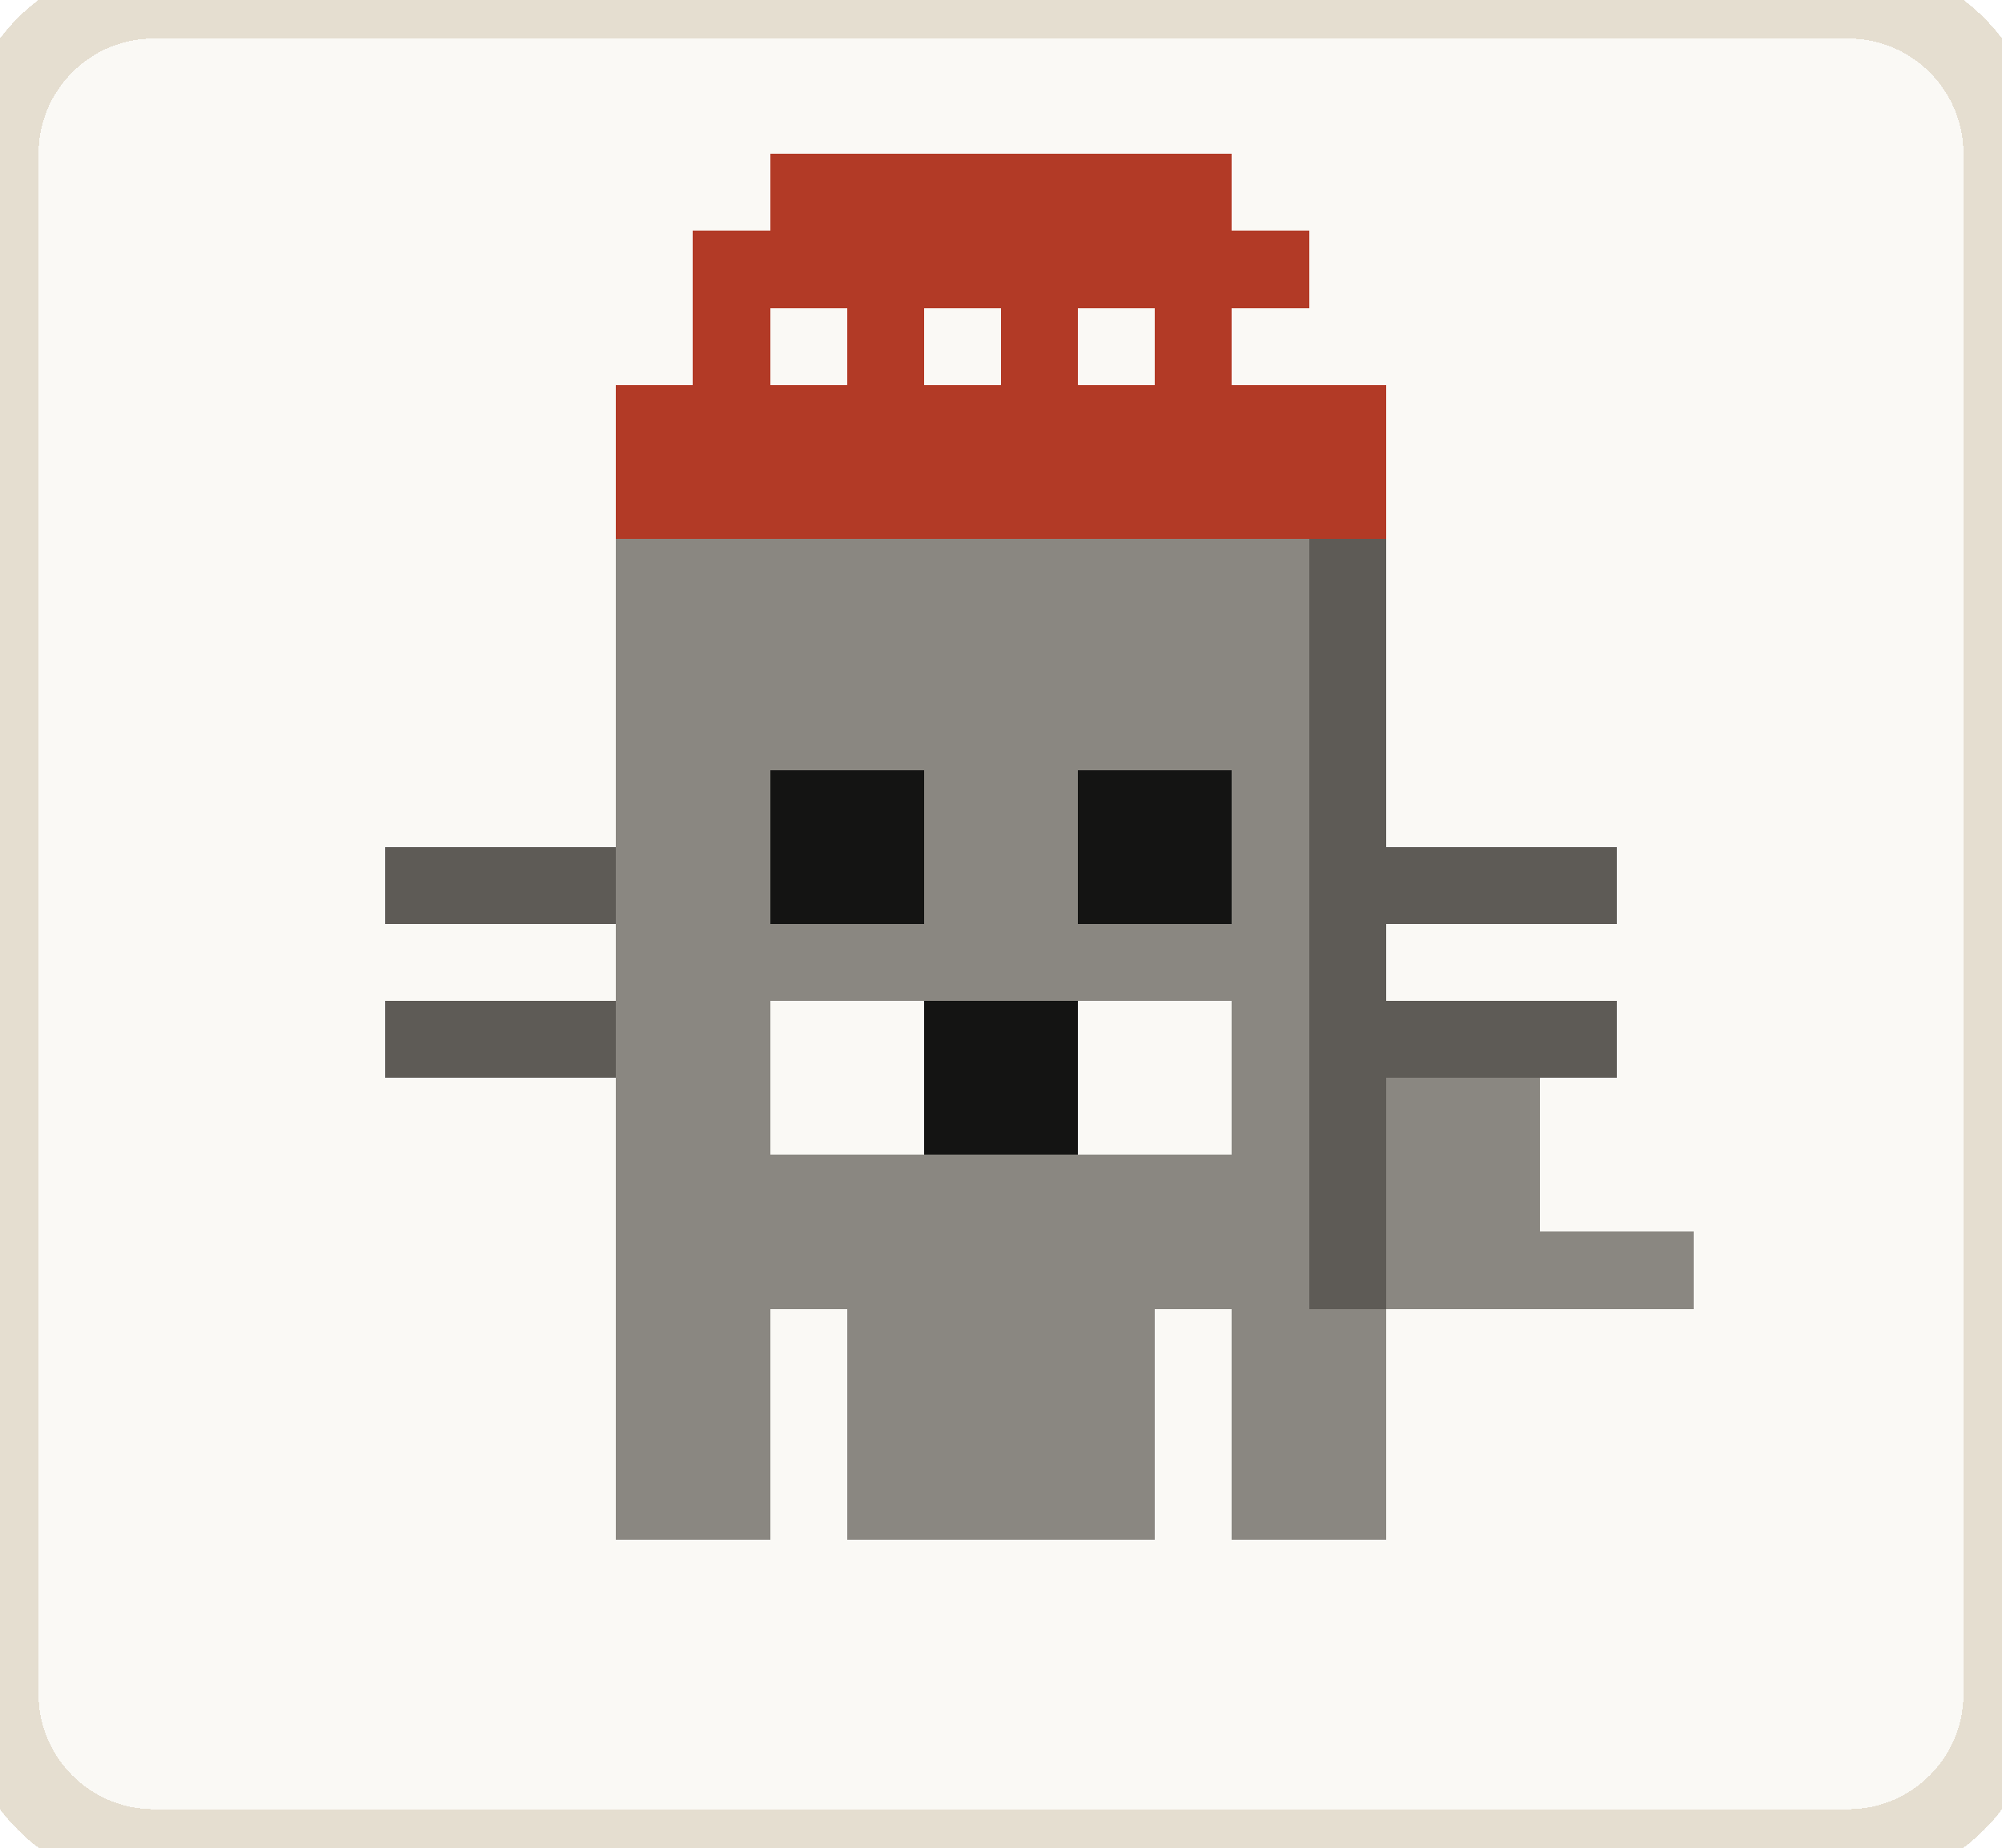
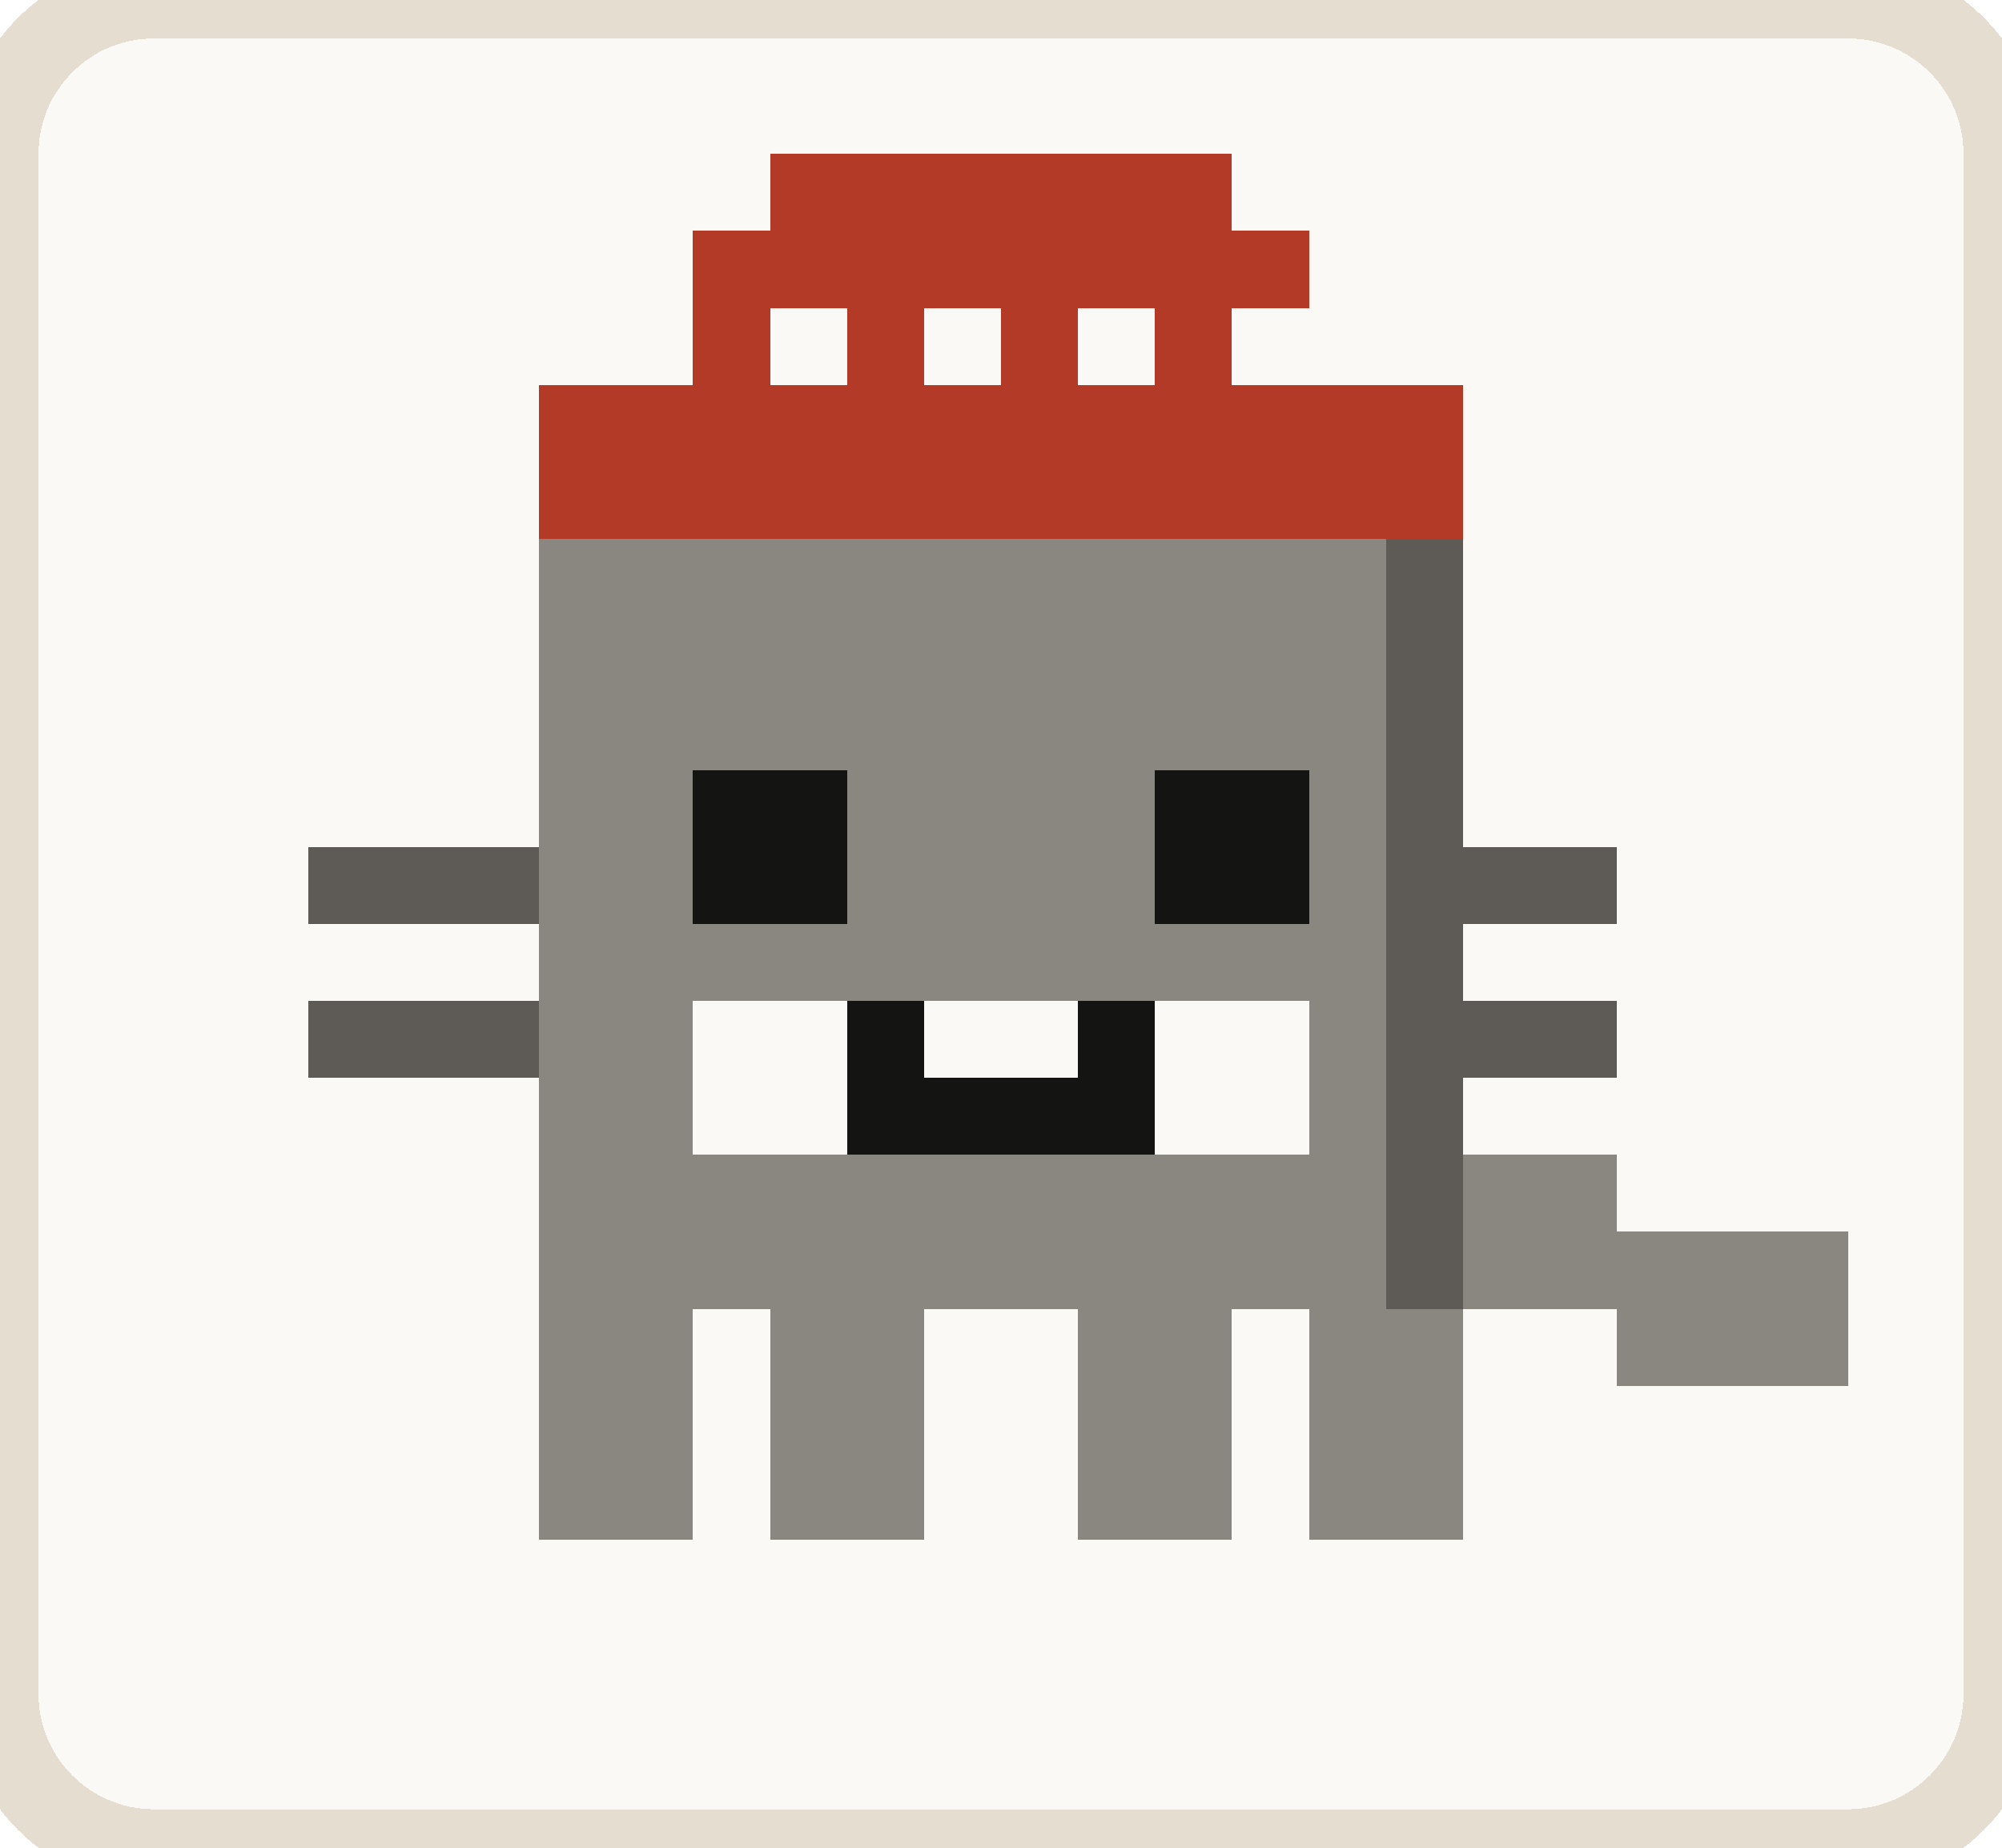
<svg xmlns="http://www.w3.org/2000/svg" viewBox="0 0 26 24" width="208" height="192" shape-rendering="crispEdges" role="img" aria-label="Кот-читатель: Читает быстрее, чем ты скроллишь">
  <rect width="26" height="24" rx="2" fill="#FAF9F5" stroke="#E5DED0" />
  <g transform="translate(2 2)">
    <g class="cat-tail">
-       <rect x="16" y="12" width="2" height="1" fill="#8A8781" />
-       <rect x="16" y="13" width="2" height="1" fill="#8A8781" />
-       <rect x="16" y="14" width="4" height="1" fill="#8A8781" />
+       <rect x="17" y="13" width="2" height="1" fill="#8A8781" />
+       <rect x="17" y="14" width="5" height="1" fill="#8A8781" />
+       <rect x="19" y="15" width="3" height="1" fill="#8A8781" />
    </g>
    <g class="cat-body">
-       <rect x="6" y="3" width="2" height="1" fill="#8A8781" />
-       <rect x="14" y="3" width="2" height="1" fill="#8A8781" />
-       <rect x="6" y="4" width="2" height="1" fill="#8A8781" />
-       <rect x="14" y="4" width="2" height="1" fill="#8A8781" />
-       <rect x="6" y="5" width="9" height="1" fill="#8A8781" />
-       <rect x="15" y="5" width="1" height="1" fill="#5E5B56" />
-       <rect x="6" y="6" width="9" height="1" fill="#8A8781" />
-       <rect x="15" y="6" width="1" height="1" fill="#5E5B56" />
-       <rect x="6" y="7" width="9" height="1" fill="#8A8781" />
-       <rect x="15" y="7" width="1" height="1" fill="#5E5B56" />
-       <rect x="6" y="8" width="9" height="1" fill="#8A8781" />
-       <rect x="15" y="8" width="1" height="1" fill="#5E5B56" />
-       <rect x="3" y="9" width="3" height="1" fill="#5E5B56" />
-       <rect x="6" y="9" width="9" height="1" fill="#8A8781" />
-       <rect x="15" y="9" width="4" height="1" fill="#5E5B56" />
-       <rect x="6" y="10" width="9" height="1" fill="#8A8781" />
-       <rect x="15" y="10" width="1" height="1" fill="#5E5B56" />
-       <rect x="3" y="11" width="3" height="1" fill="#5E5B56" />
-       <rect x="6" y="11" width="2" height="1" fill="#8A8781" />
-       <rect x="8" y="11" width="2" height="1" fill="#FAF9F5" />
-       <rect x="10" y="11" width="2" height="1" fill="#141413" />
-       <rect x="12" y="11" width="2" height="1" fill="#FAF9F5" />
-       <rect x="14" y="11" width="1" height="1" fill="#8A8781" />
-       <rect x="15" y="11" width="4" height="1" fill="#5E5B56" />
-       <rect x="6" y="12" width="2" height="1" fill="#8A8781" />
-       <rect x="8" y="12" width="2" height="1" fill="#FAF9F5" />
-       <rect x="10" y="12" width="2" height="1" fill="#141413" />
-       <rect x="12" y="12" width="2" height="1" fill="#FAF9F5" />
-       <rect x="14" y="12" width="1" height="1" fill="#8A8781" />
-       <rect x="15" y="12" width="1" height="1" fill="#5E5B56" />
-       <rect x="6" y="13" width="9" height="1" fill="#8A8781" />
-       <rect x="15" y="13" width="1" height="1" fill="#5E5B56" />
-       <rect x="6" y="14" width="9" height="1" fill="#8A8781" />
-       <rect x="15" y="14" width="1" height="1" fill="#5E5B56" />
-       <rect x="6" y="15" width="2" height="1" fill="#8A8781" />
-       <rect x="9" y="15" width="4" height="1" fill="#8A8781" />
-       <rect x="14" y="15" width="2" height="1" fill="#8A8781" />
-       <rect x="6" y="16" width="2" height="1" fill="#8A8781" />
-       <rect x="9" y="16" width="4" height="1" fill="#8A8781" />
-       <rect x="14" y="16" width="2" height="1" fill="#8A8781" />
-       <rect x="6" y="17" width="2" height="1" fill="#8A8781" />
-       <rect x="9" y="17" width="4" height="1" fill="#8A8781" />
-       <rect x="14" y="17" width="2" height="1" fill="#8A8781" />
+       <rect x="5" y="3" width="2" height="1" fill="#8A8781" />
+       <rect x="15" y="3" width="2" height="1" fill="#8A8781" />
+       <rect x="5" y="4" width="2" height="1" fill="#8A8781" />
+       <rect x="15" y="4" width="2" height="1" fill="#8A8781" />
+       <rect x="5" y="5" width="11" height="1" fill="#8A8781" />
+       <rect x="16" y="5" width="1" height="1" fill="#5E5B56" />
+       <rect x="5" y="6" width="11" height="1" fill="#8A8781" />
+       <rect x="16" y="6" width="1" height="1" fill="#5E5B56" />
+       <rect x="5" y="7" width="11" height="1" fill="#8A8781" />
+       <rect x="16" y="7" width="1" height="1" fill="#5E5B56" />
+       <rect x="5" y="8" width="11" height="1" fill="#8A8781" />
+       <rect x="16" y="8" width="1" height="1" fill="#5E5B56" />
+       <rect x="2" y="9" width="3" height="1" fill="#5E5B56" />
+       <rect x="5" y="9" width="11" height="1" fill="#8A8781" />
+       <rect x="16" y="9" width="3" height="1" fill="#5E5B56" />
+       <rect x="5" y="10" width="11" height="1" fill="#8A8781" />
+       <rect x="16" y="10" width="1" height="1" fill="#5E5B56" />
+       <rect x="2" y="11" width="3" height="1" fill="#5E5B56" />
+       <rect x="5" y="11" width="2" height="1" fill="#8A8781" />
+       <rect x="7" y="11" width="2" height="1" fill="#FAF9F5" />
+       <rect x="9" y="11" width="1" height="1" fill="#141413" />
+       <rect x="10" y="11" width="2" height="1" fill="#FAF9F5" />
+       <rect x="12" y="11" width="1" height="1" fill="#141413" />
+       <rect x="13" y="11" width="2" height="1" fill="#FAF9F5" />
+       <rect x="15" y="11" width="1" height="1" fill="#8A8781" />
+       <rect x="16" y="11" width="3" height="1" fill="#5E5B56" />
+       <rect x="5" y="12" width="2" height="1" fill="#8A8781" />
+       <rect x="7" y="12" width="2" height="1" fill="#FAF9F5" />
+       <rect x="9" y="12" width="4" height="1" fill="#141413" />
+       <rect x="13" y="12" width="2" height="1" fill="#FAF9F5" />
+       <rect x="15" y="12" width="1" height="1" fill="#8A8781" />
+       <rect x="16" y="12" width="1" height="1" fill="#5E5B56" />
+       <rect x="5" y="13" width="11" height="1" fill="#8A8781" />
+       <rect x="16" y="13" width="1" height="1" fill="#5E5B56" />
+       <rect x="5" y="14" width="11" height="1" fill="#8A8781" />
+       <rect x="16" y="14" width="1" height="1" fill="#5E5B56" />
+       <rect x="5" y="15" width="2" height="1" fill="#8A8781" />
+       <rect x="8" y="15" width="2" height="1" fill="#8A8781" />
+       <rect x="12" y="15" width="2" height="1" fill="#8A8781" />
+       <rect x="15" y="15" width="2" height="1" fill="#8A8781" />
+       <rect x="5" y="16" width="2" height="1" fill="#8A8781" />
+       <rect x="8" y="16" width="2" height="1" fill="#8A8781" />
+       <rect x="12" y="16" width="2" height="1" fill="#8A8781" />
+       <rect x="15" y="16" width="2" height="1" fill="#8A8781" />
+       <rect x="5" y="17" width="2" height="1" fill="#8A8781" />
+       <rect x="8" y="17" width="2" height="1" fill="#8A8781" />
+       <rect x="12" y="17" width="2" height="1" fill="#8A8781" />
+       <rect x="15" y="17" width="2" height="1" fill="#8A8781" />
    </g>
    <g class="cat-eyes">
-       <rect x="8" y="8" width="2" height="1" fill="#141413" />
-       <rect x="12" y="8" width="2" height="1" fill="#141413" />
-       <rect x="8" y="9" width="2" height="1" fill="#141413" />
-       <rect x="12" y="9" width="2" height="1" fill="#141413" />
+       <rect x="7" y="8" width="2" height="1" fill="#141413" />
+       <rect x="13" y="8" width="2" height="1" fill="#141413" />
+       <rect x="7" y="9" width="2" height="1" fill="#141413" />
+       <rect x="13" y="9" width="2" height="1" fill="#141413" />
    </g>
    <g class="cat-eyes-shut">
-       <rect x="8" y="9" width="2" height="1" fill="#141413" />
-       <rect x="12" y="9" width="2" height="1" fill="#141413" />
+       <rect x="7" y="9" width="2" height="1" fill="#141413" />
+       <rect x="13" y="9" width="2" height="1" fill="#141413" />
    </g>
    <g class="cat-hat">
      <rect x="8" y="0" width="6" height="1" fill="#B23A26" />
      <rect x="7" y="1" width="8" height="1" fill="#B23A26" />
      <rect x="7" y="2" width="1" height="1" fill="#B23A26" />
      <rect x="8" y="2" width="1" height="1" fill="#FAF9F5" />
      <rect x="9" y="2" width="1" height="1" fill="#B23A26" />
      <rect x="10" y="2" width="1" height="1" fill="#FAF9F5" />
      <rect x="11" y="2" width="1" height="1" fill="#B23A26" />
      <rect x="12" y="2" width="1" height="1" fill="#FAF9F5" />
      <rect x="13" y="2" width="1" height="1" fill="#B23A26" />
      <rect x="14" y="2" width="1" height="1" fill="#FAF9F5" />
-       <rect x="6" y="3" width="10" height="1" fill="#B23A26" />
-       <rect x="6" y="4" width="10" height="1" fill="#B23A26" />
+       <rect x="5" y="3" width="12" height="1" fill="#B23A26" />
+       <rect x="5" y="4" width="12" height="1" fill="#B23A26" />
    </g>
  </g>
</svg>
